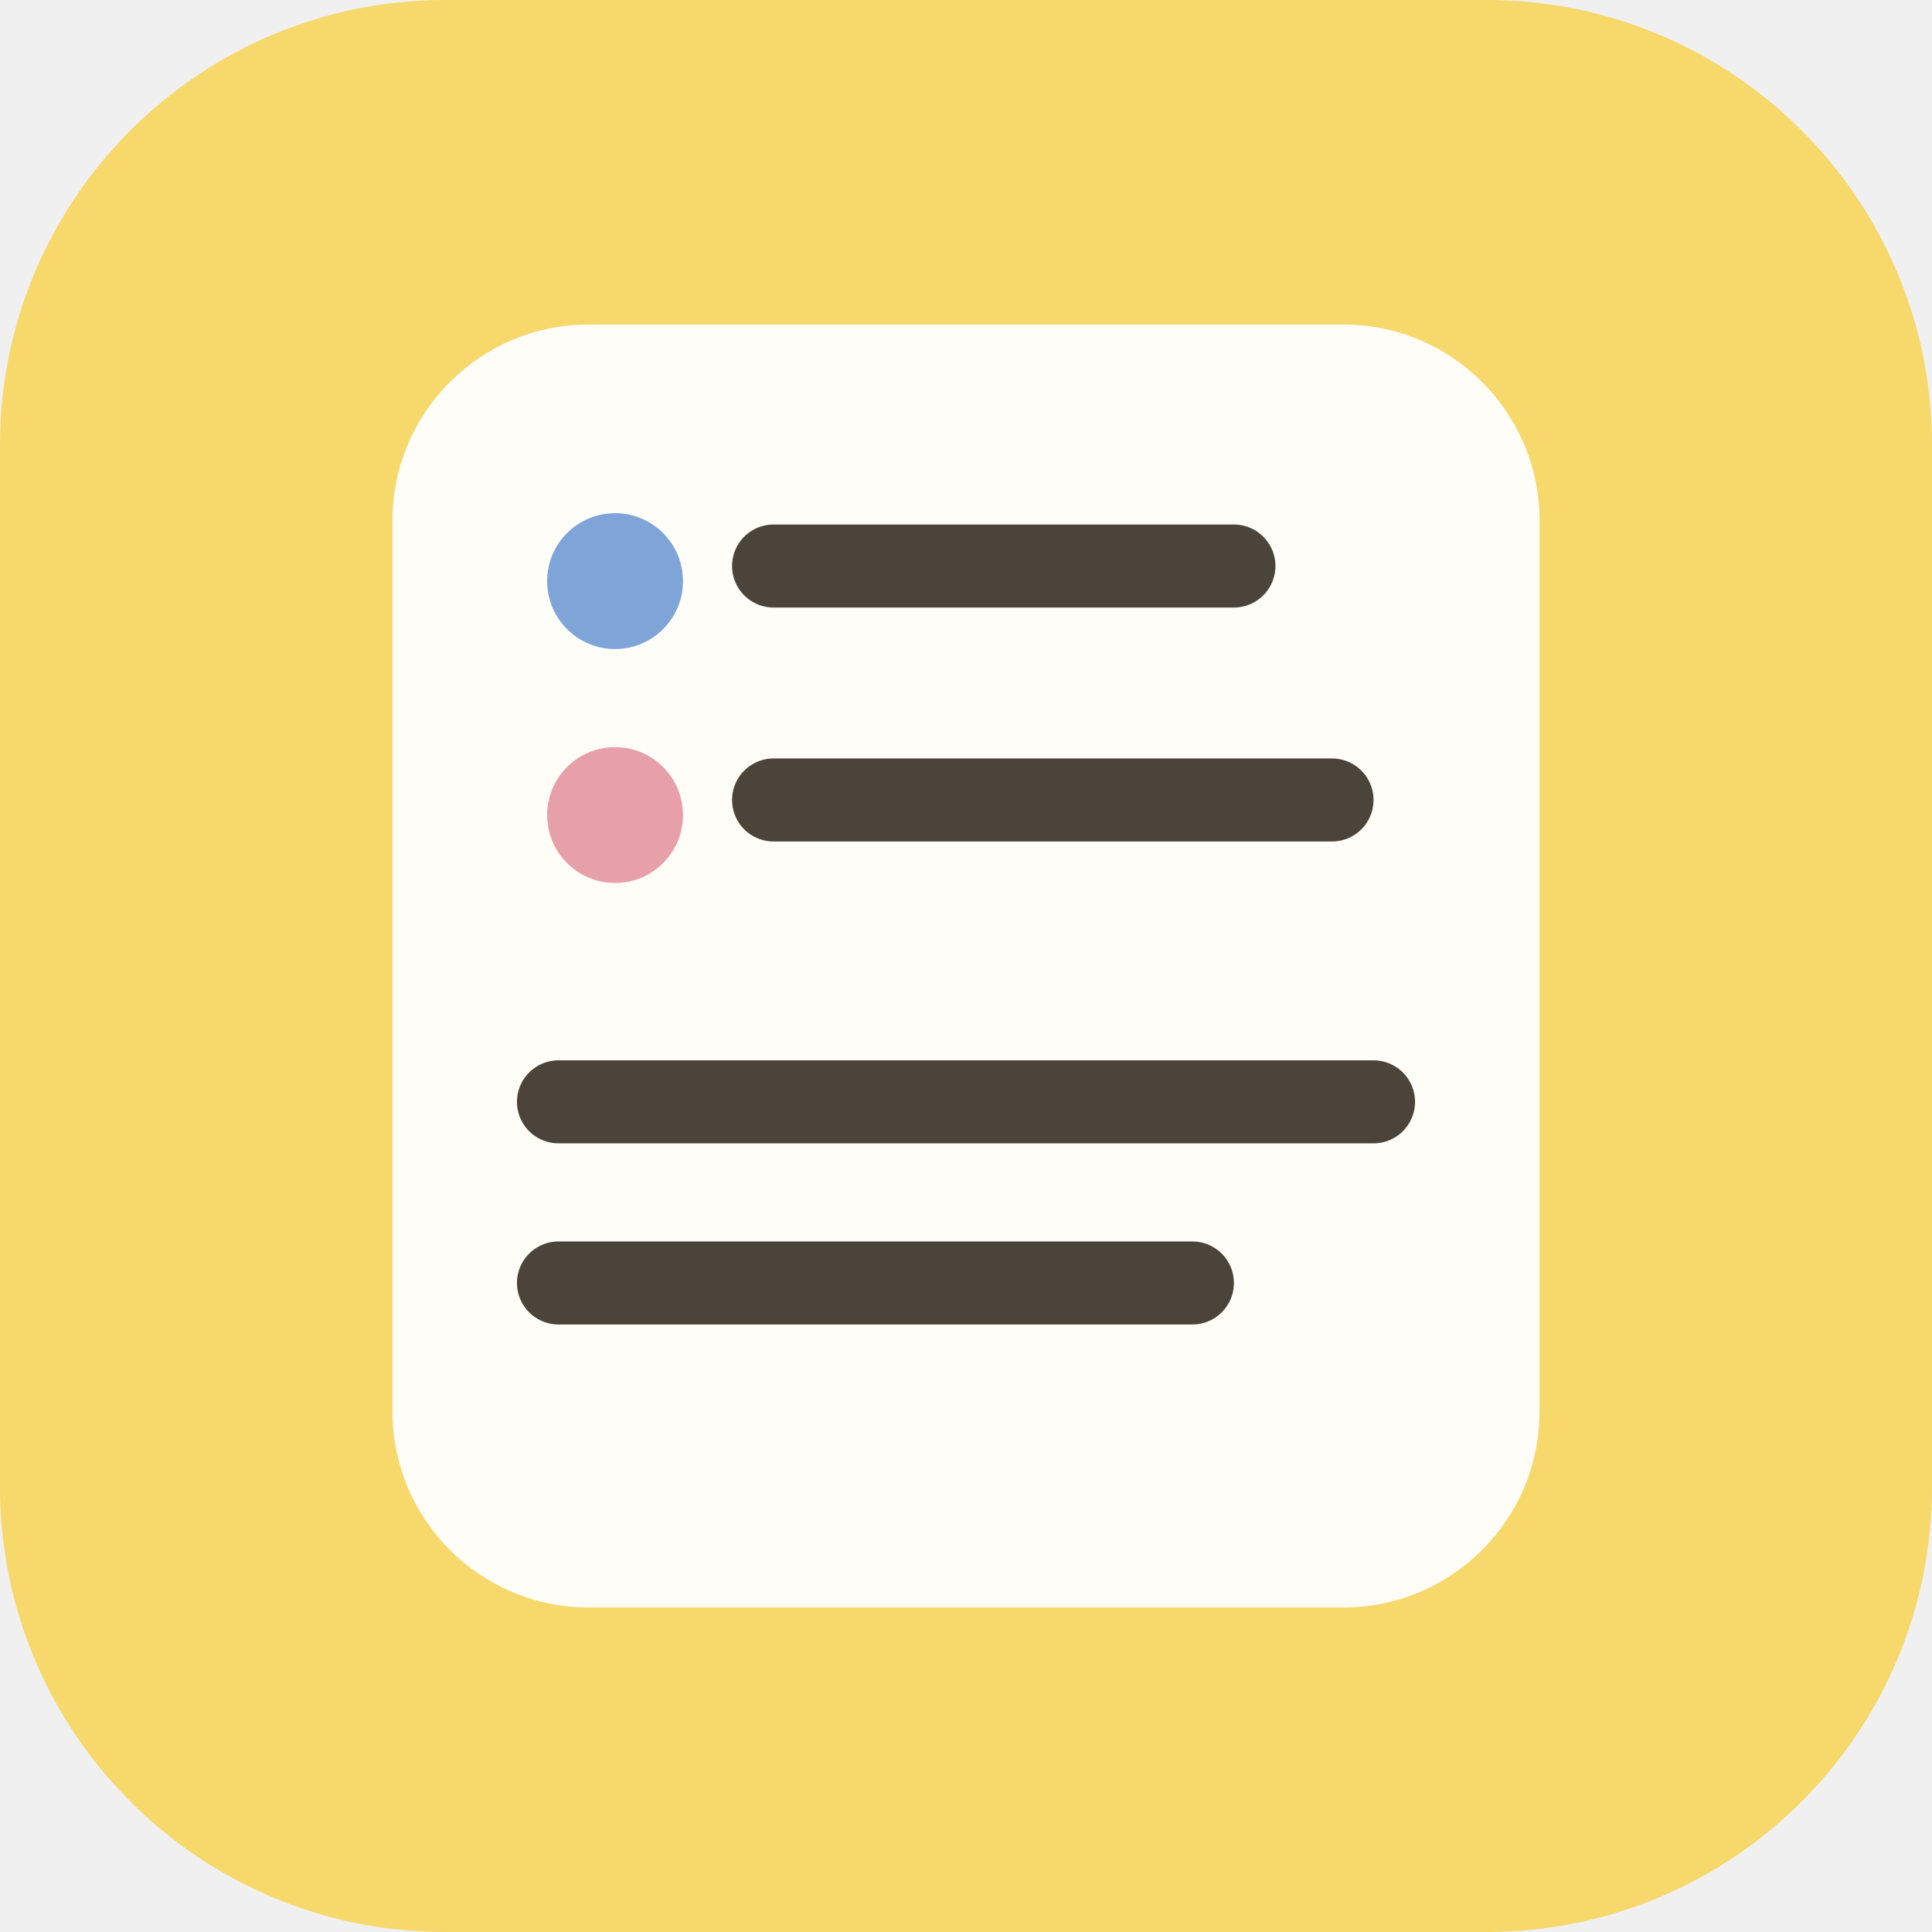
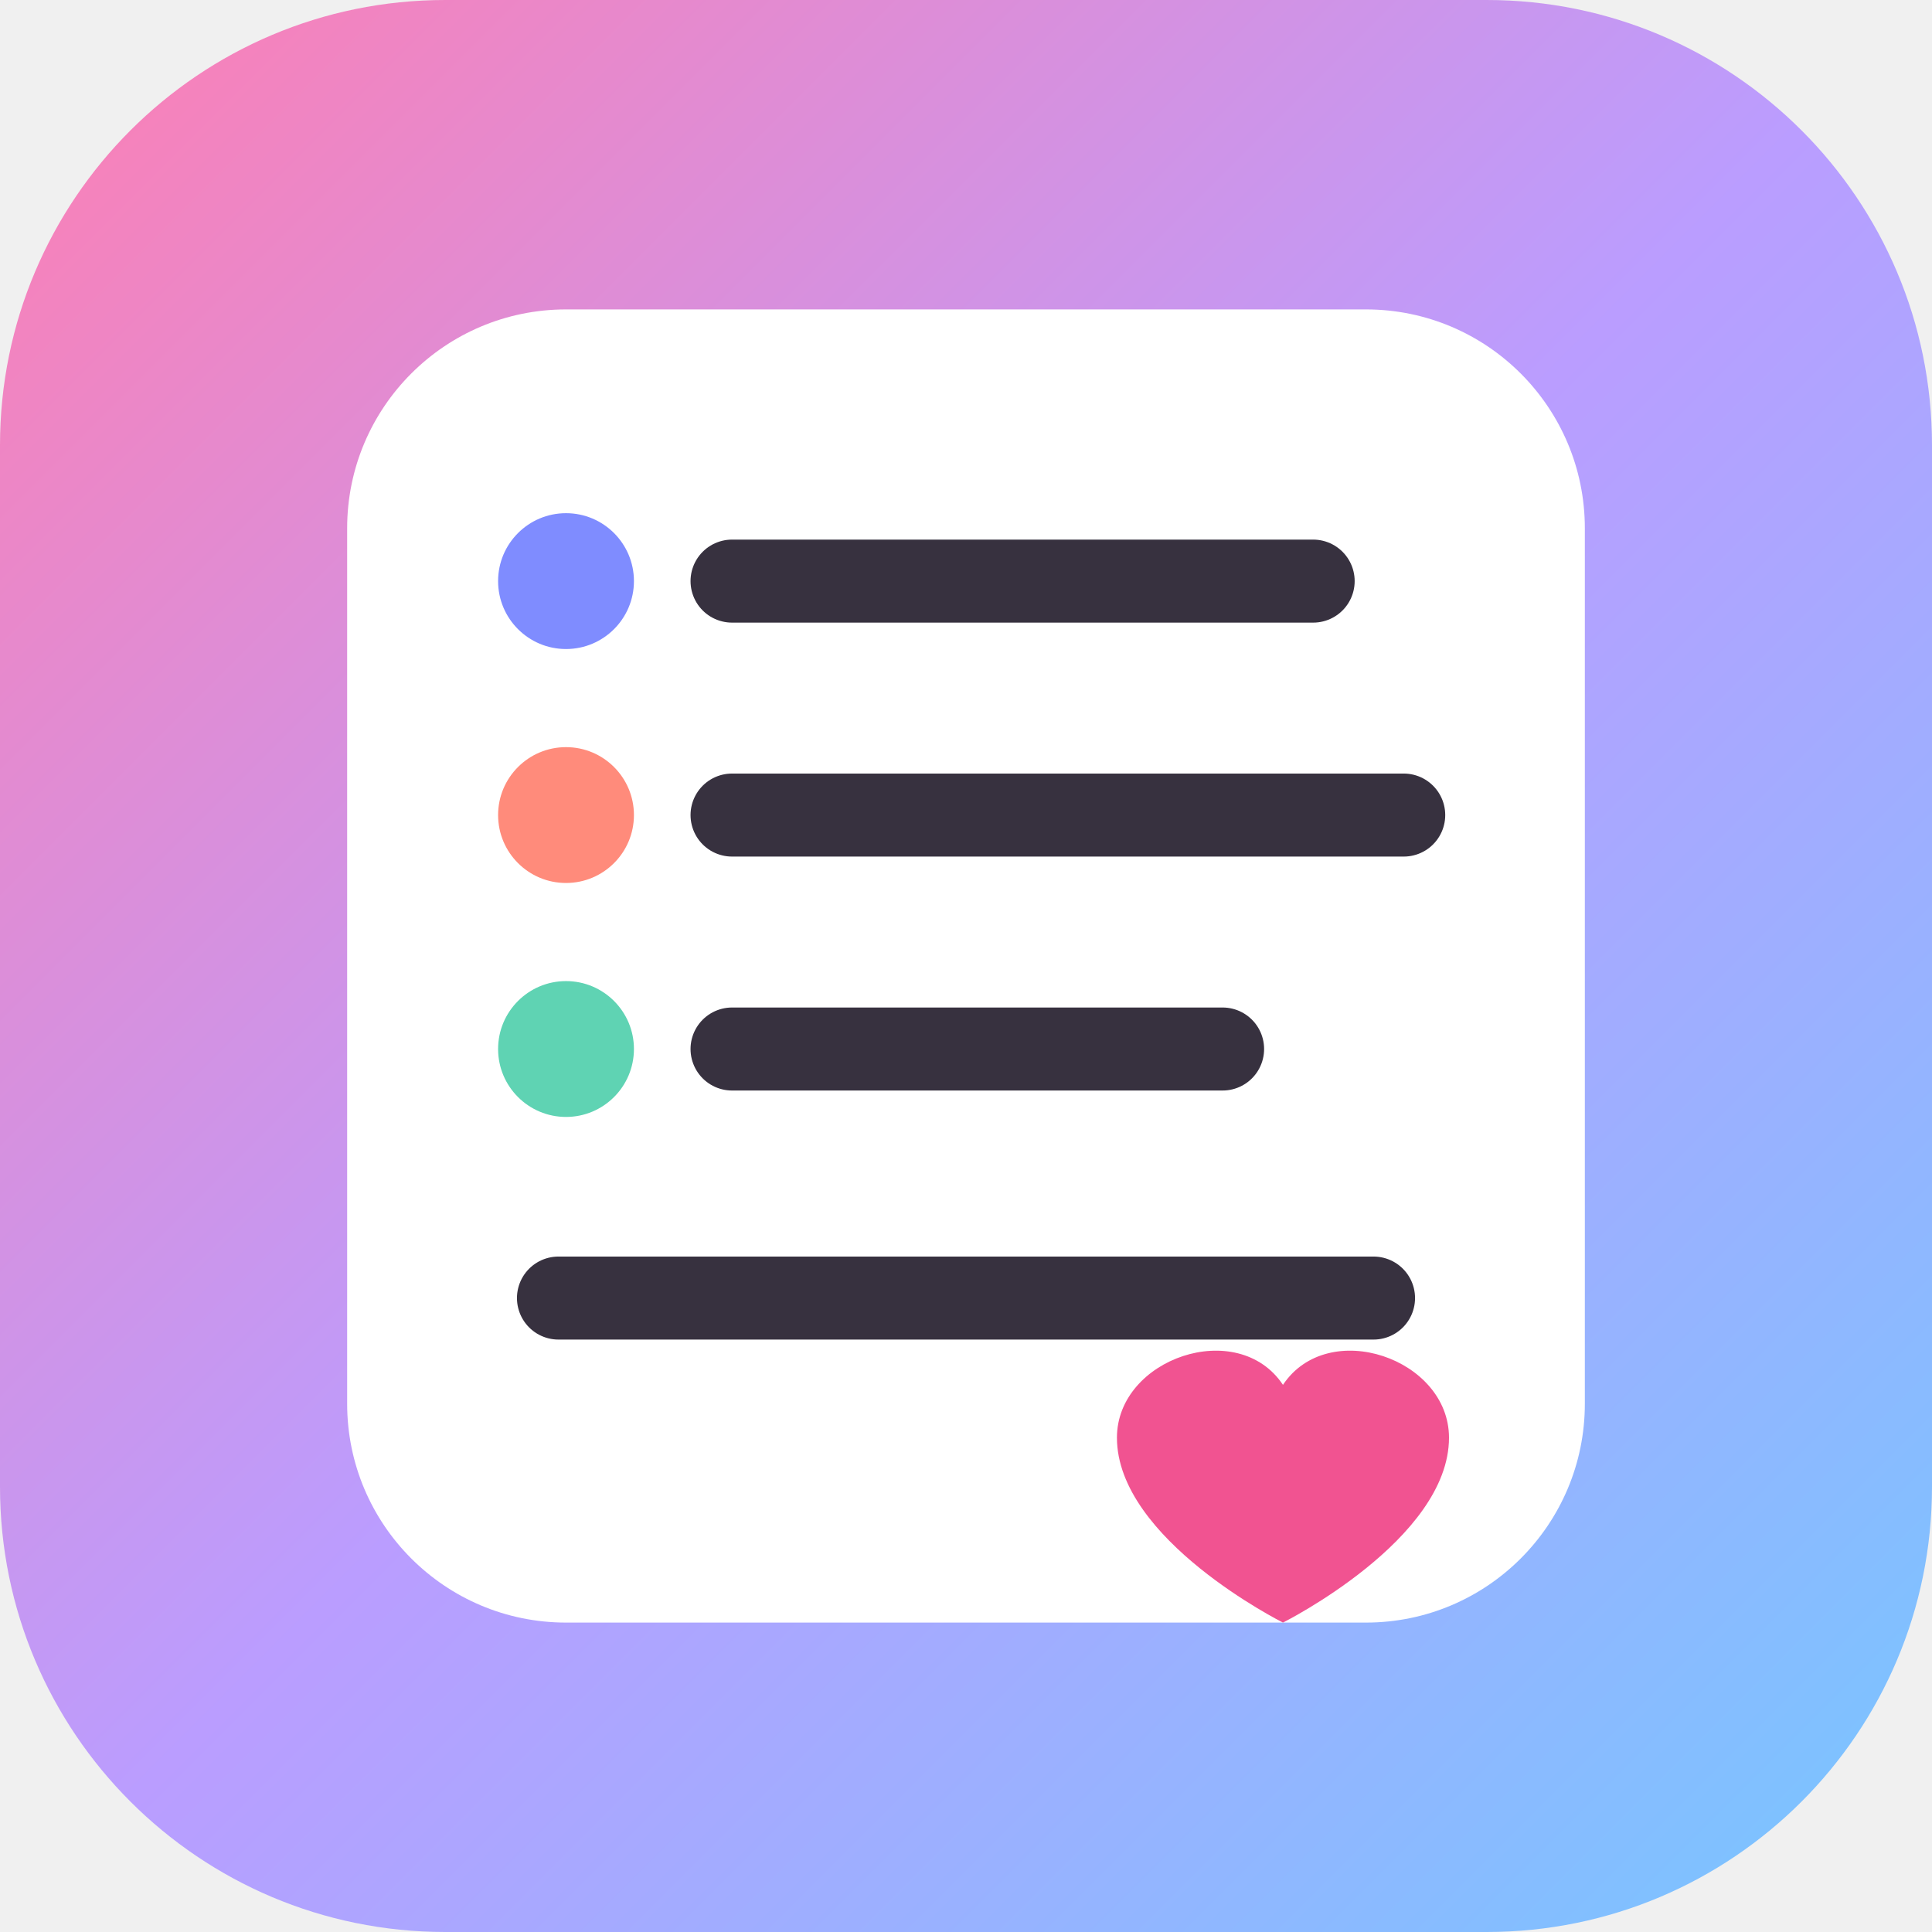
<svg xmlns="http://www.w3.org/2000/svg" viewBox="0 0 512 512">
-   <rect width="512" height="512" rx="118" fill="#F6D86B" />
-   <rect x="104" y="86" width="304" height="340" rx="52" fill="#FFFDF7" />
-   <circle cx="163" cy="154" r="18" fill="#7FA4D8" />
-   <circle cx="163" cy="216" r="18" fill="#E7A0A9" />
-   <path d="M205 150h122M205 212h148M148 292h216M148 340h168" stroke="#4A443A" stroke-width="22" stroke-linecap="round" />
+   <defs>
+     <linearGradient id="g" x1="0" y1="0" x2="1" y2="1">
+       <stop offset="0" stop-color="#FF7EB1" />
+       <stop offset="0.5" stop-color="#BA9DFF" />
+       <stop offset="1" stop-color="#75C7FF" />
+     </linearGradient>
+   </defs>
+   <rect width="512" height="512" rx="118" fill="url(#g)" />
+   <rect x="92" y="82" width="328" height="348" rx="58" fill="#FFFFFF" />
+   <circle cx="150" cy="154" r="18" fill="#7F8CFF" />
+   <circle cx="150" cy="216" r="18" fill="#FF8B7B" />
+   <circle cx="150" cy="278" r="18" fill="#5FD3B3" />
+   <path d="M194 154h154M194 216h178M194 278h130M148 344h216" stroke="#37313F" stroke-width="22" stroke-linecap="round" />
+   <path d="M340 367c-12-18-44-7-44 14 0 27 44 49 44 49s44-22 44-49c0-21-32-32-44-14z" fill="#F15391" />
</svg>
